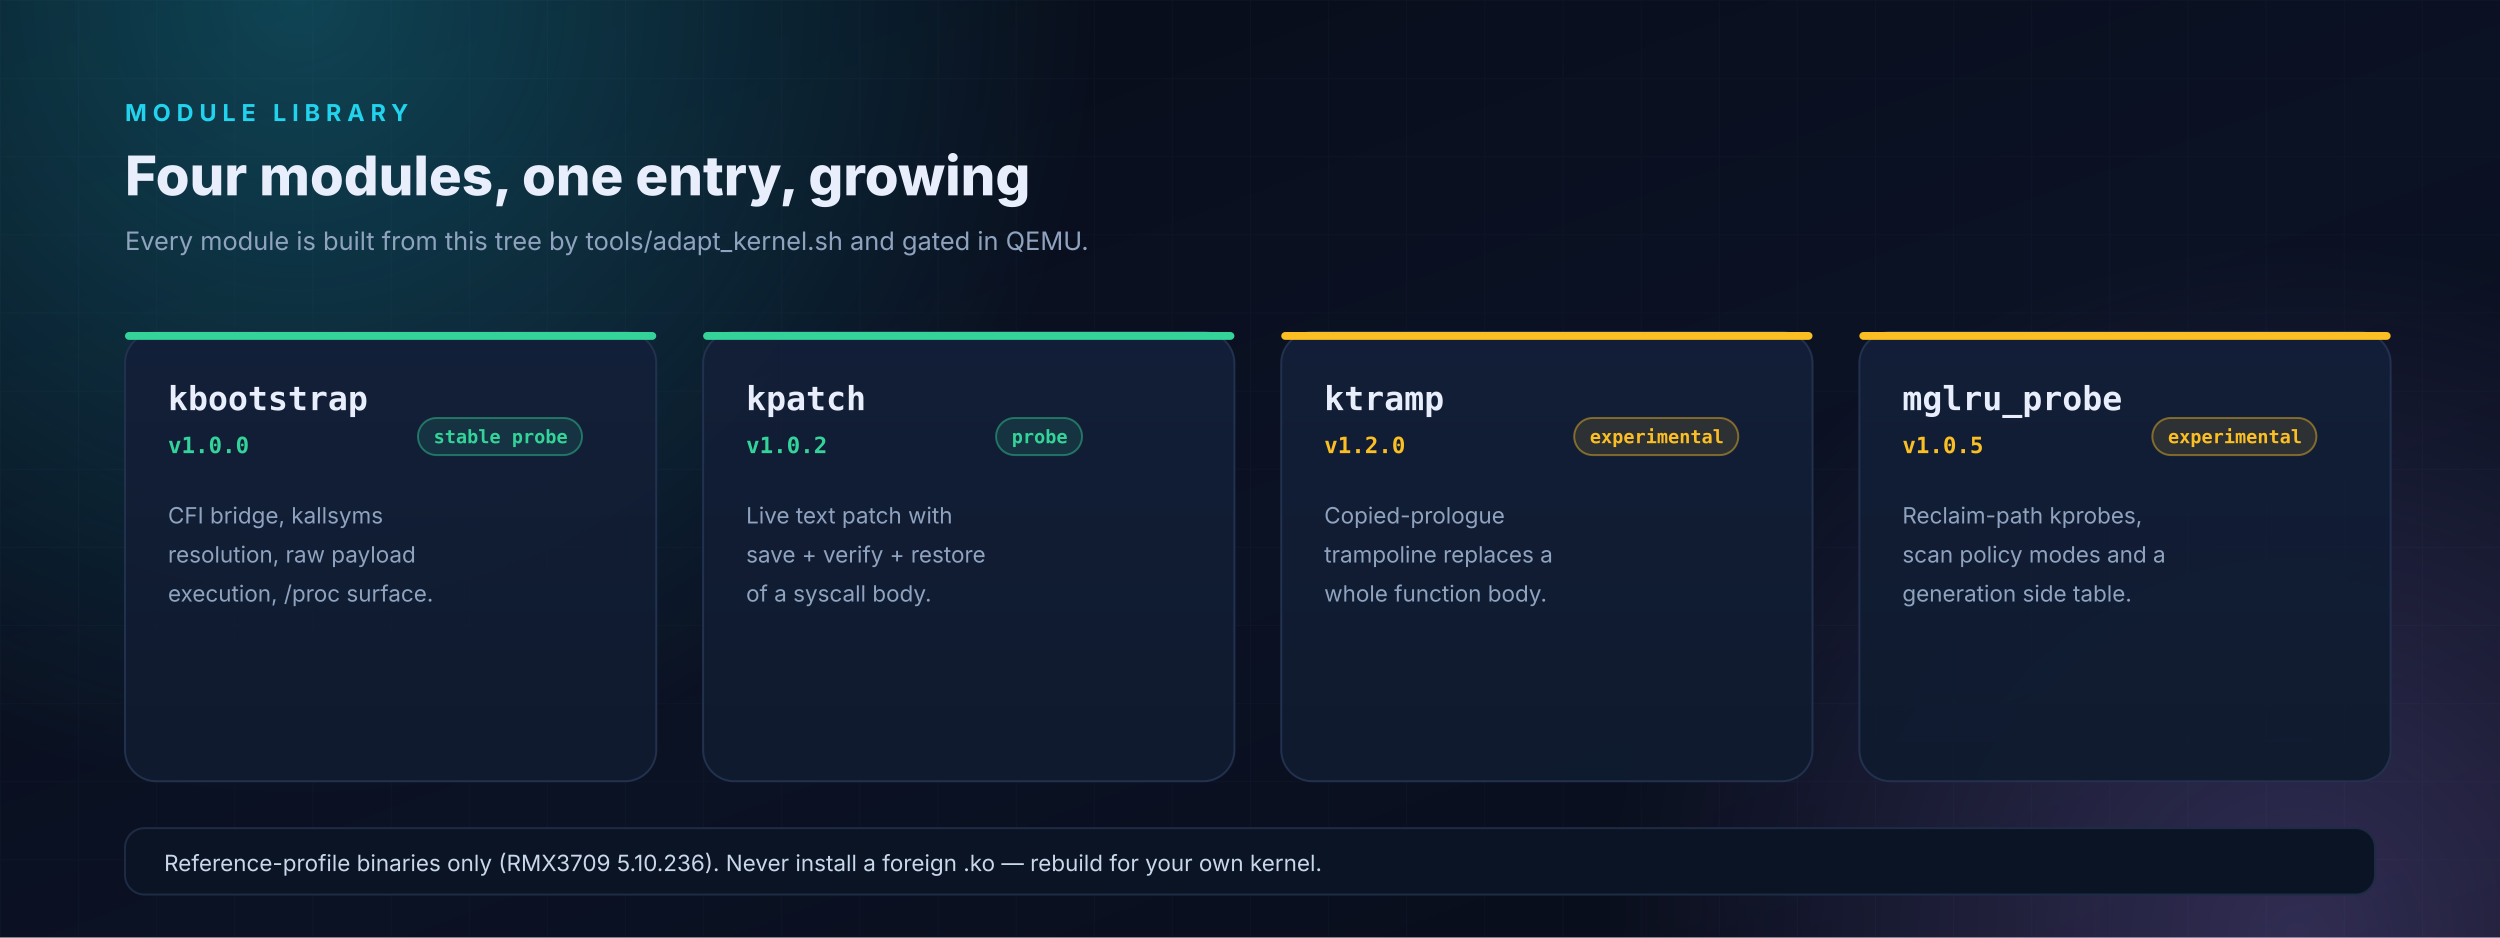
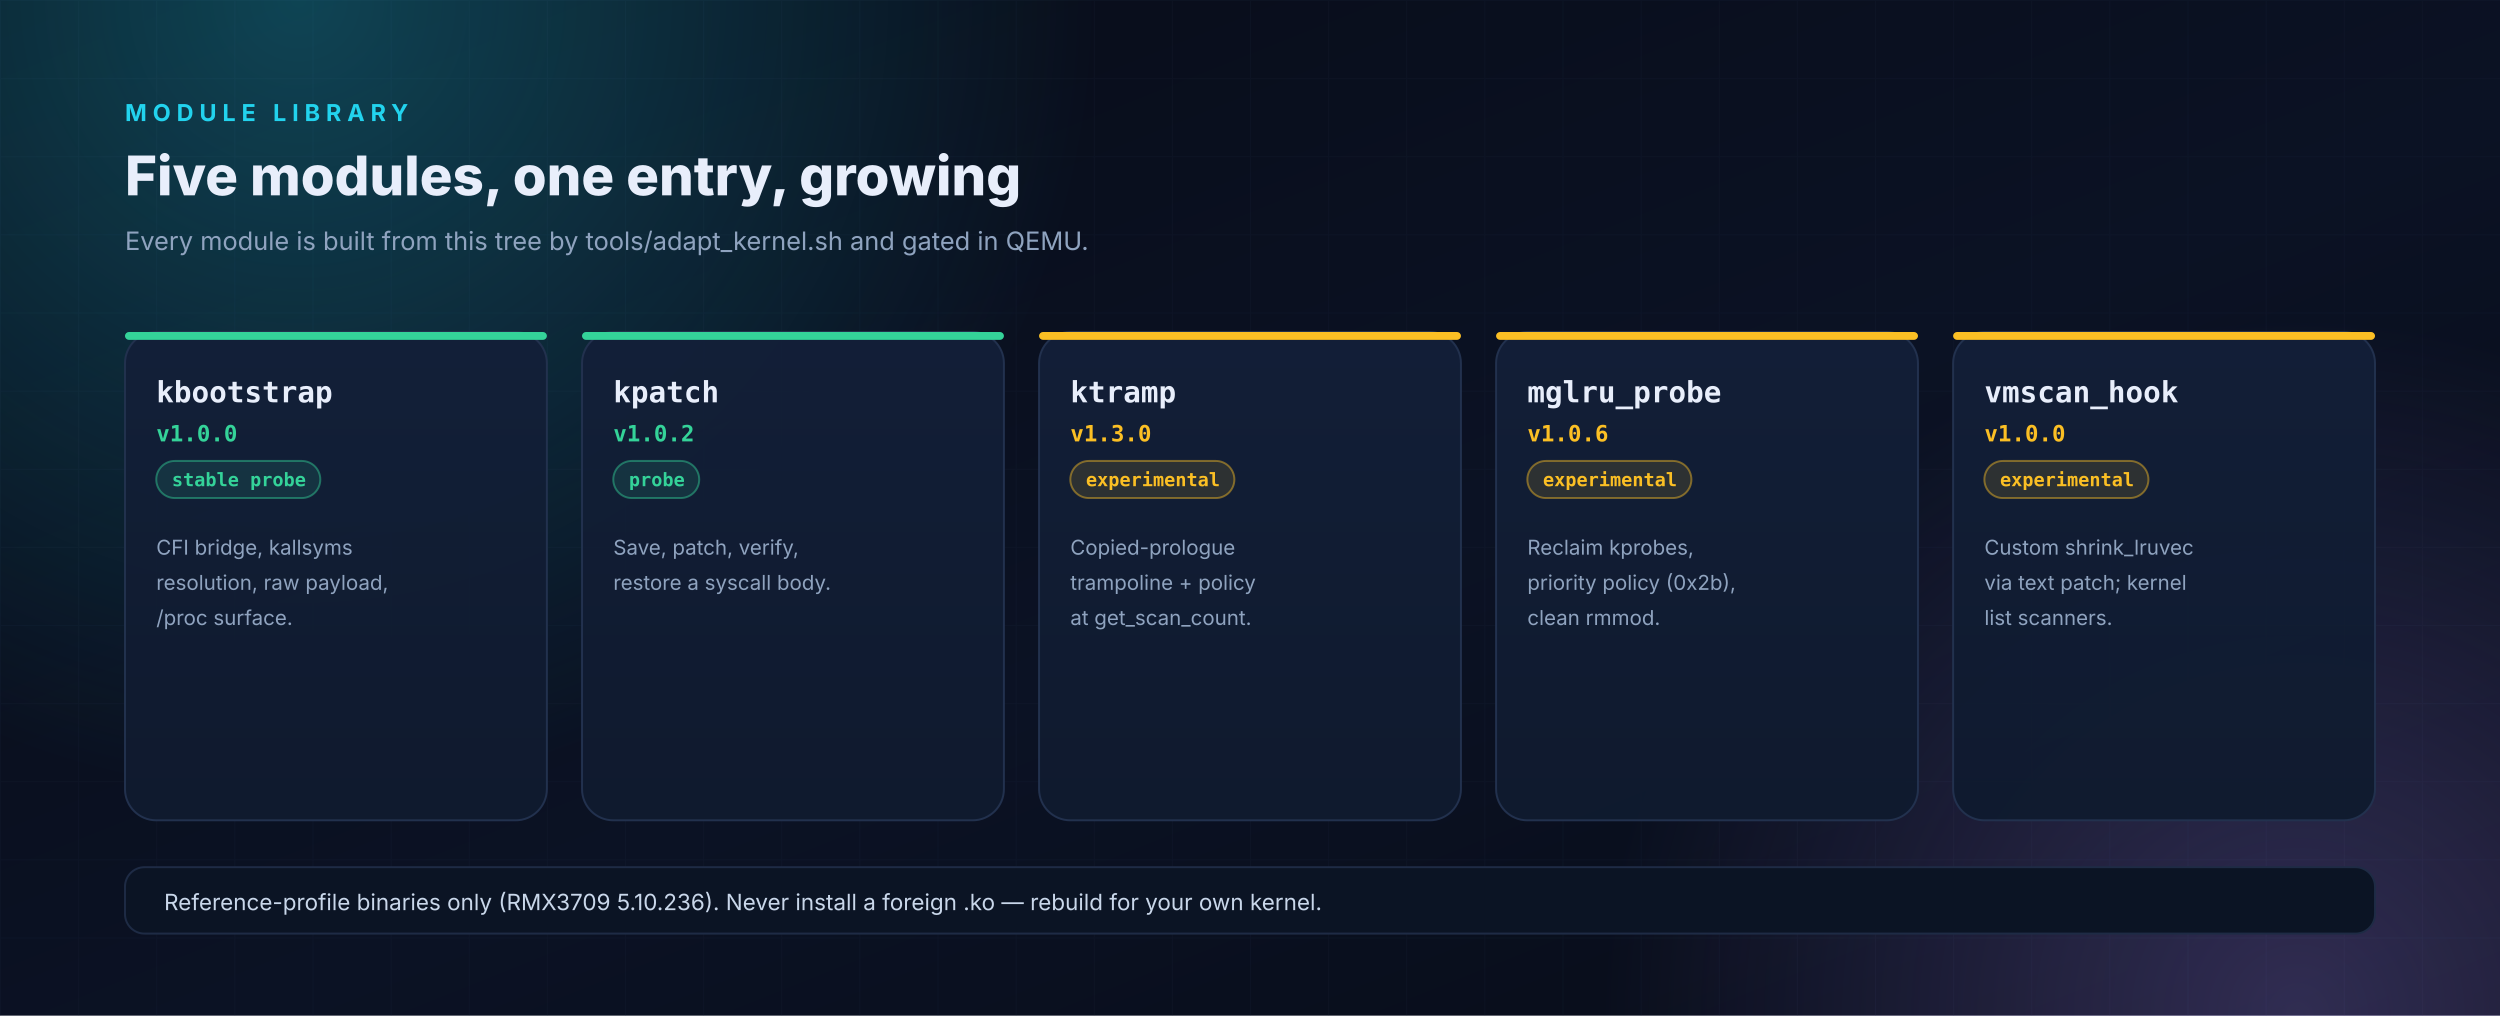
- <svg xmlns="http://www.w3.org/2000/svg" width="1280" height="480" viewBox="0 0 1280 480" role="img" aria-labelledby="t d">
+ <svg xmlns="http://www.w3.org/2000/svg" width="1280" height="520" viewBox="0 0 1280 520" role="img" aria-labelledby="t d">
  <defs>
    <linearGradient id="bg" x1="0" y1="0" x2="1" y2="1">
      <stop offset="0" stop-color="#070b16" />
      <stop offset="55%" stop-color="#0b1224" />
      <stop offset="100%" stop-color="#070b16" />
    </linearGradient>
    <linearGradient id="accent" x1="0" y1="0" x2="1" y2="0">
      <stop offset="0" stop-color="#22d3ee" />
      <stop offset="100%" stop-color="#a78bfa" />
    </linearGradient>
    <linearGradient id="cardg" x1="0" y1="0" x2="0" y2="1">
      <stop offset="0" stop-color="#121f38" stop-opacity="0.95" />
      <stop offset="100%" stop-color="#0f1a2e" stop-opacity="0.95" />
    </linearGradient>
    <radialGradient id="glowc">
      <stop offset="0" stop-color="#22d3ee" stop-opacity="0.28" />
      <stop offset="100%" stop-color="#22d3ee" stop-opacity="0" />
    </radialGradient>
    <radialGradient id="glowv">
      <stop offset="0" stop-color="#a78bfa" stop-opacity="0.26" />
      <stop offset="100%" stop-color="#a78bfa" stop-opacity="0" />
    </radialGradient>
    <pattern id="grid" width="40" height="40" patternUnits="userSpaceOnUse">
      <path d="M40 0H0V40" fill="none" stroke="#1b2740" stroke-width="1" stroke-opacity="0.5" />
    </pattern>
    <marker id="arw" viewBox="0 0 10 10" refX="9" refY="5" markerWidth="7" markerHeight="7" orient="auto-start-reverse">
      <path d="M0 0 L10 5 L0 10 z" fill="#8fa3bf" />
    </marker>
    <filter id="soft" x="-20%" y="-20%" width="140%" height="140%">
      <feDropShadow dx="0" dy="6" stdDeviation="10" flood-color="#000" flood-opacity="0.35" />
    </filter>
  </defs>
-   <rect width="1280" height="480" fill="url(#bg)" />
-   <rect width="1280" height="480" fill="url(#grid)" opacity="0.35" />
+   <rect width="1280" height="520" fill="url(#bg)" />
+   <rect width="1280" height="520" fill="url(#grid)" opacity="0.35" />
  <circle cx="153" cy="0" r="409" fill="url(#glowc)" />
-   <circle cx="1177" cy="480" r="358" fill="url(#glowv)" />
+   <circle cx="1177" cy="520" r="358" fill="url(#glowv)" />
  <text x="64" y="62" font-family="'Inter','Segoe UI',Roboto,Helvetica,Arial,sans-serif" font-size="12" fill="#22d3ee" font-weight="700" letter-spacing="3">MODULE LIBRARY</text>
-   <text x="64" y="100" font-family="'Inter','Segoe UI',Roboto,Helvetica,Arial,sans-serif" font-size="28" fill="#e8eefb" font-weight="800">Four modules, one entry, growing</text>
+   <text x="64" y="100" font-family="'Inter','Segoe UI',Roboto,Helvetica,Arial,sans-serif" font-size="28" fill="#e8eefb" font-weight="800">Five modules, one entry, growing</text>
  <text x="64" y="128" font-family="'Inter','Segoe UI',Roboto,Helvetica,Arial,sans-serif" font-size="13" fill="#8fa3bf" font-weight="400">Every module is built from this tree by tools/adapt_kernel.sh and gated in QEMU.</text>
-   <rect x="64" y="170" width="272" height="230" rx="16" fill="url(#cardg)" stroke="#22314e" stroke-width="1" />
-   <rect x="64" y="170" width="272" height="4" rx="2" fill="#34d399" />
-   <text x="86" y="210" font-family="'JetBrains Mono','SFMono-Regular',ui-monospace,Menlo,Consolas,monospace" font-size="17" fill="#e8eefb" font-weight="700">kbootstrap</text>
-   <text x="86" y="232" font-family="'JetBrains Mono','SFMono-Regular',ui-monospace,Menlo,Consolas,monospace" font-size="11.5" fill="#34d399" font-weight="600">v1.0.0</text>
-   <rect x="214" y="214" width="84" height="19" rx="9.5" fill="#34d399" fill-opacity="0.12" stroke="#34d399" stroke-opacity="0.45" />
-   <text x="222" y="226.92" font-family="'JetBrains Mono','SFMono-Regular',ui-monospace,Menlo,Consolas,monospace" font-size="9.5" fill="#34d399" font-weight="600">stable probe</text>
-   <text x="86" y="268" font-family="'Inter','Segoe UI',Roboto,Helvetica,Arial,sans-serif" font-size="11.5" fill="#8fa3bf" font-weight="400">CFI bridge, kallsyms</text>
-   <text x="86" y="288" font-family="'Inter','Segoe UI',Roboto,Helvetica,Arial,sans-serif" font-size="11.5" fill="#8fa3bf" font-weight="400">resolution, raw payload</text>
-   <text x="86" y="308" font-family="'Inter','Segoe UI',Roboto,Helvetica,Arial,sans-serif" font-size="11.5" fill="#8fa3bf" font-weight="400">execution, /proc surface.</text>
-   <rect x="360" y="170" width="272" height="230" rx="16" fill="url(#cardg)" stroke="#22314e" stroke-width="1" />
-   <rect x="360" y="170" width="272" height="4" rx="2" fill="#34d399" />
-   <text x="382" y="210" font-family="'JetBrains Mono','SFMono-Regular',ui-monospace,Menlo,Consolas,monospace" font-size="17" fill="#e8eefb" font-weight="700">kpatch</text>
-   <text x="382" y="232" font-family="'JetBrains Mono','SFMono-Regular',ui-monospace,Menlo,Consolas,monospace" font-size="11.5" fill="#34d399" font-weight="600">v1.0.2</text>
-   <rect x="510" y="214" width="44" height="19" rx="9.5" fill="#34d399" fill-opacity="0.12" stroke="#34d399" stroke-opacity="0.45" />
-   <text x="518" y="226.92" font-family="'JetBrains Mono','SFMono-Regular',ui-monospace,Menlo,Consolas,monospace" font-size="9.5" fill="#34d399" font-weight="600">probe</text>
-   <text x="382" y="268" font-family="'Inter','Segoe UI',Roboto,Helvetica,Arial,sans-serif" font-size="11.5" fill="#8fa3bf" font-weight="400">Live text patch with</text>
-   <text x="382" y="288" font-family="'Inter','Segoe UI',Roboto,Helvetica,Arial,sans-serif" font-size="11.5" fill="#8fa3bf" font-weight="400">save + verify + restore</text>
-   <text x="382" y="308" font-family="'Inter','Segoe UI',Roboto,Helvetica,Arial,sans-serif" font-size="11.5" fill="#8fa3bf" font-weight="400">of a syscall body.</text>
-   <rect x="656" y="170" width="272" height="230" rx="16" fill="url(#cardg)" stroke="#22314e" stroke-width="1" />
-   <rect x="656" y="170" width="272" height="4" rx="2" fill="#fbbf24" />
-   <text x="678" y="210" font-family="'JetBrains Mono','SFMono-Regular',ui-monospace,Menlo,Consolas,monospace" font-size="17" fill="#e8eefb" font-weight="700">ktramp</text>
-   <text x="678" y="232" font-family="'JetBrains Mono','SFMono-Regular',ui-monospace,Menlo,Consolas,monospace" font-size="11.5" fill="#fbbf24" font-weight="600">v1.2.0</text>
-   <rect x="806" y="214" width="84" height="19" rx="9.5" fill="#fbbf24" fill-opacity="0.12" stroke="#fbbf24" stroke-opacity="0.45" />
-   <text x="814" y="226.92" font-family="'JetBrains Mono','SFMono-Regular',ui-monospace,Menlo,Consolas,monospace" font-size="9.5" fill="#fbbf24" font-weight="600">experimental</text>
-   <text x="678" y="268" font-family="'Inter','Segoe UI',Roboto,Helvetica,Arial,sans-serif" font-size="11.5" fill="#8fa3bf" font-weight="400">Copied-prologue</text>
-   <text x="678" y="288" font-family="'Inter','Segoe UI',Roboto,Helvetica,Arial,sans-serif" font-size="11.5" fill="#8fa3bf" font-weight="400">trampoline replaces a</text>
-   <text x="678" y="308" font-family="'Inter','Segoe UI',Roboto,Helvetica,Arial,sans-serif" font-size="11.5" fill="#8fa3bf" font-weight="400">whole function body.</text>
-   <rect x="952" y="170" width="272" height="230" rx="16" fill="url(#cardg)" stroke="#22314e" stroke-width="1" />
-   <rect x="952" y="170" width="272" height="4" rx="2" fill="#fbbf24" />
-   <text x="974" y="210" font-family="'JetBrains Mono','SFMono-Regular',ui-monospace,Menlo,Consolas,monospace" font-size="17" fill="#e8eefb" font-weight="700">mglru_probe</text>
-   <text x="974" y="232" font-family="'JetBrains Mono','SFMono-Regular',ui-monospace,Menlo,Consolas,monospace" font-size="11.5" fill="#fbbf24" font-weight="600">v1.0.5</text>
-   <rect x="1102" y="214" width="84" height="19" rx="9.5" fill="#fbbf24" fill-opacity="0.12" stroke="#fbbf24" stroke-opacity="0.45" />
-   <text x="1110" y="226.92" font-family="'JetBrains Mono','SFMono-Regular',ui-monospace,Menlo,Consolas,monospace" font-size="9.5" fill="#fbbf24" font-weight="600">experimental</text>
-   <text x="974" y="268" font-family="'Inter','Segoe UI',Roboto,Helvetica,Arial,sans-serif" font-size="11.5" fill="#8fa3bf" font-weight="400">Reclaim-path kprobes,</text>
-   <text x="974" y="288" font-family="'Inter','Segoe UI',Roboto,Helvetica,Arial,sans-serif" font-size="11.5" fill="#8fa3bf" font-weight="400">scan policy modes and a</text>
-   <text x="974" y="308" font-family="'Inter','Segoe UI',Roboto,Helvetica,Arial,sans-serif" font-size="11.5" fill="#8fa3bf" font-weight="400">generation side table.</text>
-   <rect x="64" y="424" width="1152" height="34" rx="10" fill="#0b1424" stroke="#1e2b45" stroke-width="1" />
-   <text x="84" y="446" font-family="'Inter','Segoe UI',Roboto,Helvetica,Arial,sans-serif" font-size="11.5" fill="#c9d7ea" font-weight="400">Reference-profile binaries only (RMX3709 5.10.236). Never install a foreign .ko — rebuild for your own kernel.</text>
+   <rect x="64" y="170" width="216" height="250" rx="16" fill="url(#cardg)" stroke="#22314e" stroke-width="1" />
+   <rect x="64" y="170" width="216" height="4" rx="2" fill="#34d399" />
+   <text x="80" y="206" font-family="'JetBrains Mono','SFMono-Regular',ui-monospace,Menlo,Consolas,monospace" font-size="15" fill="#e8eefb" font-weight="700">kbootstrap</text>
+   <text x="80" y="226" font-family="'JetBrains Mono','SFMono-Regular',ui-monospace,Menlo,Consolas,monospace" font-size="11.5" fill="#34d399" font-weight="600">v1.0.0</text>
+   <rect x="80" y="236" width="84" height="19" rx="9.5" fill="#34d399" fill-opacity="0.12" stroke="#34d399" stroke-opacity="0.45" />
+   <text x="88" y="248.92" font-family="'JetBrains Mono','SFMono-Regular',ui-monospace,Menlo,Consolas,monospace" font-size="9.5" fill="#34d399" font-weight="600">stable probe</text>
+   <text x="80" y="284" font-family="'Inter','Segoe UI',Roboto,Helvetica,Arial,sans-serif" font-size="10.5" fill="#8fa3bf" font-weight="400">CFI bridge, kallsyms</text>
+   <text x="80" y="302" font-family="'Inter','Segoe UI',Roboto,Helvetica,Arial,sans-serif" font-size="10.5" fill="#8fa3bf" font-weight="400">resolution, raw payload,</text>
+   <text x="80" y="320" font-family="'Inter','Segoe UI',Roboto,Helvetica,Arial,sans-serif" font-size="10.5" fill="#8fa3bf" font-weight="400">/proc surface.</text>
+   <rect x="298" y="170" width="216" height="250" rx="16" fill="url(#cardg)" stroke="#22314e" stroke-width="1" />
+   <rect x="298" y="170" width="216" height="4" rx="2" fill="#34d399" />
+   <text x="314" y="206" font-family="'JetBrains Mono','SFMono-Regular',ui-monospace,Menlo,Consolas,monospace" font-size="15" fill="#e8eefb" font-weight="700">kpatch</text>
+   <text x="314" y="226" font-family="'JetBrains Mono','SFMono-Regular',ui-monospace,Menlo,Consolas,monospace" font-size="11.5" fill="#34d399" font-weight="600">v1.0.2</text>
+   <rect x="314" y="236" width="44" height="19" rx="9.5" fill="#34d399" fill-opacity="0.12" stroke="#34d399" stroke-opacity="0.45" />
+   <text x="322" y="248.92" font-family="'JetBrains Mono','SFMono-Regular',ui-monospace,Menlo,Consolas,monospace" font-size="9.5" fill="#34d399" font-weight="600">probe</text>
+   <text x="314" y="284" font-family="'Inter','Segoe UI',Roboto,Helvetica,Arial,sans-serif" font-size="10.5" fill="#8fa3bf" font-weight="400">Save, patch, verify,</text>
+   <text x="314" y="302" font-family="'Inter','Segoe UI',Roboto,Helvetica,Arial,sans-serif" font-size="10.5" fill="#8fa3bf" font-weight="400">restore a syscall body.</text>
+   <rect x="532" y="170" width="216" height="250" rx="16" fill="url(#cardg)" stroke="#22314e" stroke-width="1" />
+   <rect x="532" y="170" width="216" height="4" rx="2" fill="#fbbf24" />
+   <text x="548" y="206" font-family="'JetBrains Mono','SFMono-Regular',ui-monospace,Menlo,Consolas,monospace" font-size="15" fill="#e8eefb" font-weight="700">ktramp</text>
+   <text x="548" y="226" font-family="'JetBrains Mono','SFMono-Regular',ui-monospace,Menlo,Consolas,monospace" font-size="11.5" fill="#fbbf24" font-weight="600">v1.3.0</text>
+   <rect x="548" y="236" width="84" height="19" rx="9.5" fill="#fbbf24" fill-opacity="0.12" stroke="#fbbf24" stroke-opacity="0.45" />
+   <text x="556" y="248.92" font-family="'JetBrains Mono','SFMono-Regular',ui-monospace,Menlo,Consolas,monospace" font-size="9.5" fill="#fbbf24" font-weight="600">experimental</text>
+   <text x="548" y="284" font-family="'Inter','Segoe UI',Roboto,Helvetica,Arial,sans-serif" font-size="10.5" fill="#8fa3bf" font-weight="400">Copied-prologue</text>
+   <text x="548" y="302" font-family="'Inter','Segoe UI',Roboto,Helvetica,Arial,sans-serif" font-size="10.5" fill="#8fa3bf" font-weight="400">trampoline + policy</text>
+   <text x="548" y="320" font-family="'Inter','Segoe UI',Roboto,Helvetica,Arial,sans-serif" font-size="10.5" fill="#8fa3bf" font-weight="400">at get_scan_count.</text>
+   <rect x="766" y="170" width="216" height="250" rx="16" fill="url(#cardg)" stroke="#22314e" stroke-width="1" />
+   <rect x="766" y="170" width="216" height="4" rx="2" fill="#fbbf24" />
+   <text x="782" y="206" font-family="'JetBrains Mono','SFMono-Regular',ui-monospace,Menlo,Consolas,monospace" font-size="15" fill="#e8eefb" font-weight="700">mglru_probe</text>
+   <text x="782" y="226" font-family="'JetBrains Mono','SFMono-Regular',ui-monospace,Menlo,Consolas,monospace" font-size="11.5" fill="#fbbf24" font-weight="600">v1.0.6</text>
+   <rect x="782" y="236" width="84" height="19" rx="9.5" fill="#fbbf24" fill-opacity="0.12" stroke="#fbbf24" stroke-opacity="0.45" />
+   <text x="790" y="248.92" font-family="'JetBrains Mono','SFMono-Regular',ui-monospace,Menlo,Consolas,monospace" font-size="9.5" fill="#fbbf24" font-weight="600">experimental</text>
+   <text x="782" y="284" font-family="'Inter','Segoe UI',Roboto,Helvetica,Arial,sans-serif" font-size="10.5" fill="#8fa3bf" font-weight="400">Reclaim kprobes,</text>
+   <text x="782" y="302" font-family="'Inter','Segoe UI',Roboto,Helvetica,Arial,sans-serif" font-size="10.5" fill="#8fa3bf" font-weight="400">priority policy (0x2b),</text>
+   <text x="782" y="320" font-family="'Inter','Segoe UI',Roboto,Helvetica,Arial,sans-serif" font-size="10.5" fill="#8fa3bf" font-weight="400">clean rmmod.</text>
+   <rect x="1000" y="170" width="216" height="250" rx="16" fill="url(#cardg)" stroke="#22314e" stroke-width="1" />
+   <rect x="1000" y="170" width="216" height="4" rx="2" fill="#fbbf24" />
+   <text x="1016" y="206" font-family="'JetBrains Mono','SFMono-Regular',ui-monospace,Menlo,Consolas,monospace" font-size="15" fill="#e8eefb" font-weight="700">vmscan_hook</text>
+   <text x="1016" y="226" font-family="'JetBrains Mono','SFMono-Regular',ui-monospace,Menlo,Consolas,monospace" font-size="11.5" fill="#fbbf24" font-weight="600">v1.0.0</text>
+   <rect x="1016" y="236" width="84" height="19" rx="9.5" fill="#fbbf24" fill-opacity="0.12" stroke="#fbbf24" stroke-opacity="0.45" />
+   <text x="1024" y="248.92" font-family="'JetBrains Mono','SFMono-Regular',ui-monospace,Menlo,Consolas,monospace" font-size="9.5" fill="#fbbf24" font-weight="600">experimental</text>
+   <text x="1016" y="284" font-family="'Inter','Segoe UI',Roboto,Helvetica,Arial,sans-serif" font-size="10.5" fill="#8fa3bf" font-weight="400">Custom shrink_lruvec</text>
+   <text x="1016" y="302" font-family="'Inter','Segoe UI',Roboto,Helvetica,Arial,sans-serif" font-size="10.5" fill="#8fa3bf" font-weight="400">via text patch; kernel</text>
+   <text x="1016" y="320" font-family="'Inter','Segoe UI',Roboto,Helvetica,Arial,sans-serif" font-size="10.5" fill="#8fa3bf" font-weight="400">list scanners.</text>
+   <rect x="64" y="444" width="1152" height="34" rx="10" fill="#0b1424" stroke="#1e2b45" stroke-width="1" />
+   <text x="84" y="466" font-family="'Inter','Segoe UI',Roboto,Helvetica,Arial,sans-serif" font-size="11.5" fill="#c9d7ea" font-weight="400">Reference-profile binaries only (RMX3709 5.10.236). Never install a foreign .ko — rebuild for your own kernel.</text>
</svg>
